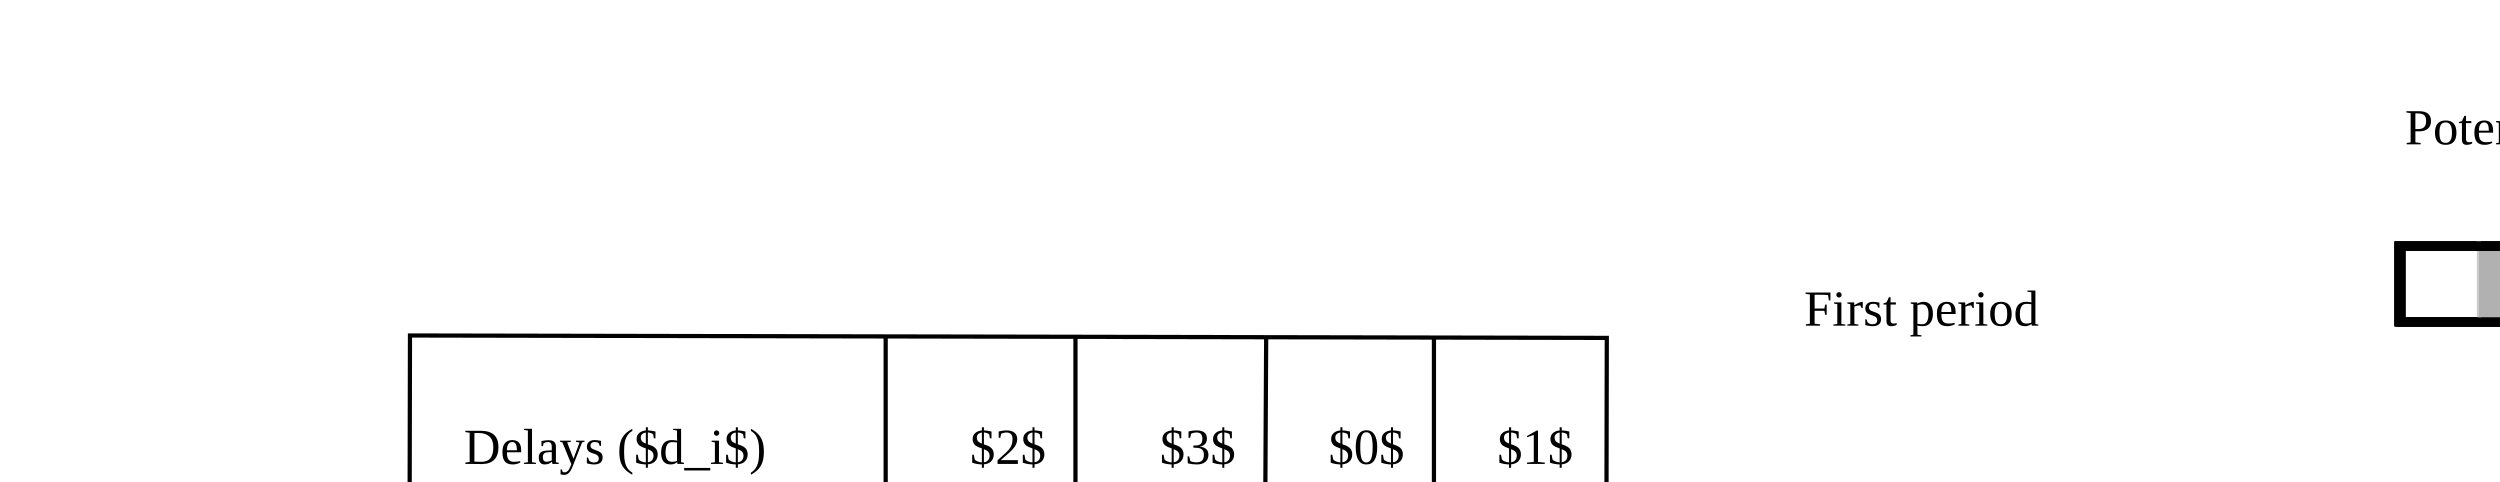
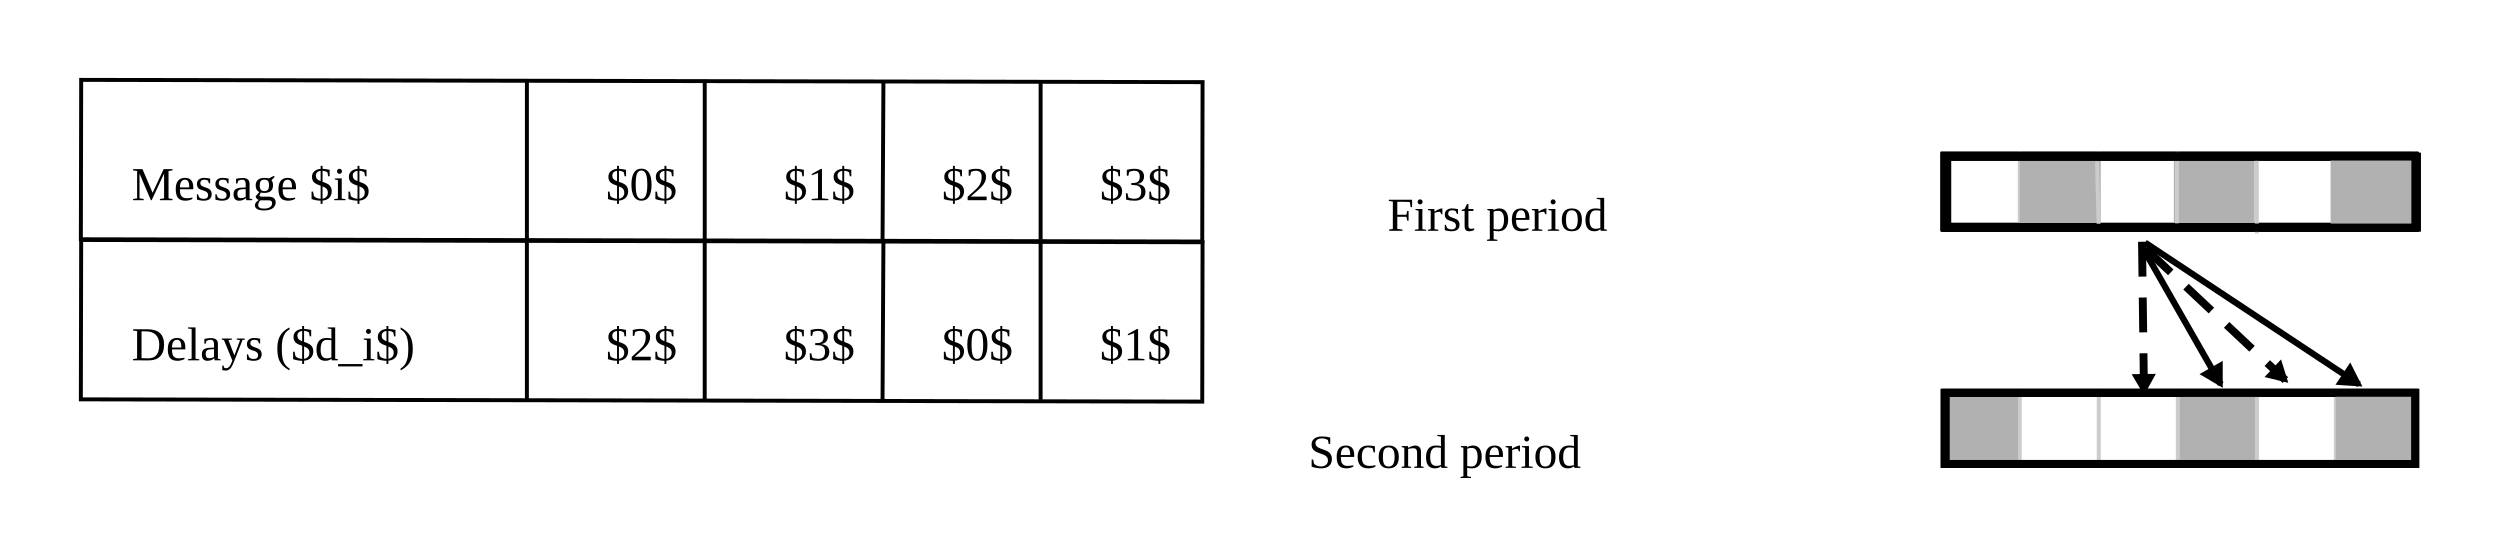
- <svg xmlns="http://www.w3.org/2000/svg" xmlns:ns1="http://latexdraw.sourceforge.net/namespaces/latexdraw" version="1.1" baseProfile="full">
+ <svg xmlns="http://www.w3.org/2000/svg" xmlns:ns1="http://latexdraw.sourceforge.net/namespaces/latexdraw" viewBox="76.667 18.82 632.647 138.402" version="1.1" baseProfile="full">
  <g>
-     <g ns1:type="text" id="id1266249617" fill="black" ns1:position="bl">
+     <g ns1:type="text" id="id1167873053" fill="black" ns1:position="bl">
      <text x="427.778" y="77.222">First period</text>
    </g>
-     <g ns1:type="text" id="id295318464" fill="black" ns1:position="bl">
+     <g ns1:type="text" id="id413894610" fill="black" ns1:position="bl">
      <text x="407.778" y="137.222">Second period</text>
    </g>
-     <g ns1:type="rectangle" id="id311768673">
-       <rect x="568.778" y="58.222" width="118.87" height="18" ns1:borderPos="outer" stroke-width="2.0" stroke="black" fill="none" />
+     <g ns1:type="rectangle" id="id306781860">
+       <rect x="568.778" y="58.222" width="118.87" height="18" ns1:borderPos="outer" stroke="black" stroke-width="2.0" fill="none" />
    </g>
-     <g ns1:type="rectangle" id="id624764406">
-       <rect x="568.778" y="58.222" width="118.87" height="18" ns1:borderPos="outer" stroke-width="2.0" stroke="black" fill="none" />
+     <g ns1:type="rectangle" id="id1266331802">
+       <rect x="568.778" y="58.222" width="118.87" height="18" ns1:borderPos="outer" stroke="black" stroke-width="2.0" fill="none" />
    </g>
-     <g ns1:type="rectangle" id="id892824566">
-       <rect x="568.778" y="118.222" width="118.87" height="18.0" ns1:borderPos="outer" stroke-width="2.0" stroke="black" fill="none" />
+     <g ns1:type="rectangle" id="id662489379">
+       <rect x="568.778" y="118.222" width="118.87" height="18.0" ns1:borderPos="outer" stroke="black" stroke-width="2.0" fill="none" />
    </g>
-     <g ns1:type="joinedLines" id="id1015578396">
-       <polyline points="607.778,77.222 607.778,57.222 " stroke-width="1.0" stroke="#cccccc" ns1:rotationAngle="0.0" />
+     <g ns1:type="joinedLines" id="id1974645183">
+       <polyline points="607.778,77.222 607.778,57.222 " stroke="#cccccc" stroke-width="1.0" fill="black" ns1:rotationAngle="0.0" />
    </g>
-     <g ns1:type="joinedLines" id="id318052367">
-       <polyline points="587.778,77.222 587.778,57.222 " stroke-width="1.0" stroke="#cccccc" ns1:rotationAngle="0.0" />
+     <g ns1:type="joinedLines" id="id1208328580">
+       <polyline points="587.778,77.222 587.778,57.222 " stroke="#cccccc" stroke-width="1.0" fill="black" ns1:rotationAngle="0.0" />
    </g>
-     <g ns1:type="joinedLines" id="id1592871999">
-       <polyline points="627.778,77.222 627.778,57.222 " stroke-width="1.0" stroke="#cccccc" ns1:rotationAngle="0.0" />
+     <g ns1:type="joinedLines" id="id824062230">
+       <polyline points="627.778,77.222 627.778,57.222 " stroke="#cccccc" stroke-width="1.0" fill="black" ns1:rotationAngle="0.0" />
    </g>
-     <g ns1:type="joinedLines" id="id1145984130">
-       <polyline points="687.778,77.222 687.778,57.222 " stroke-width="1.0" stroke="#cccccc" ns1:rotationAngle="0.0" />
+     <g ns1:type="joinedLines" id="id1829198400">
+       <polyline points="687.778,77.222 687.778,57.222 " stroke="#cccccc" stroke-width="1.0" fill="black" ns1:rotationAngle="0.0" />
    </g>
-     <g ns1:type="joinedLines" id="id1151113127">
-       <polyline points="667.778,137.222 667.778,117.222 " stroke-width="1.0" stroke="#cccccc" ns1:rotationAngle="0.0" />
+     <g ns1:type="joinedLines" id="id1216879529">
+       <polyline points="667.778,137.222 667.778,117.222 " stroke="#cccccc" stroke-width="1.0" fill="black" ns1:rotationAngle="0.0" />
    </g>
-     <g ns1:type="joinedLines" id="id67510570">
-       <polyline points="647.778,137.222 647.778,117.222 " stroke-width="1.0" stroke="#cccccc" ns1:rotationAngle="0.0" />
+     <g ns1:type="joinedLines" id="id245364900">
+       <polyline points="647.778,137.222 647.778,117.222 " stroke="#cccccc" stroke-width="1.0" fill="black" ns1:rotationAngle="0.0" />
    </g>
-     <g ns1:type="joinedLines" id="id1896049980">
-       <polyline points="627.778,137.222 627.778,117.222 " stroke-width="1.0" stroke="#cccccc" ns1:rotationAngle="0.0" />
+     <g ns1:type="joinedLines" id="id1354016862">
+       <polyline points="627.778,137.222 627.778,117.222 " stroke="#cccccc" stroke-width="1.0" fill="black" ns1:rotationAngle="0.0" />
    </g>
-     <g ns1:type="joinedLines" id="id583543231">
-       <polyline points="607.778,137.222 607.778,117.222 " stroke-width="1.0" stroke="#cccccc" ns1:rotationAngle="0.0" />
+     <g ns1:type="joinedLines" id="id1191858331">
+       <polyline points="607.778,137.222 607.778,117.222 " stroke="#cccccc" stroke-width="1.0" fill="black" ns1:rotationAngle="0.0" />
    </g>
-     <g ns1:type="joinedLines" id="id247776658">
-       <polyline points="587.778,137.222 587.778,117.222 " stroke-width="1.0" stroke="#cccccc" ns1:rotationAngle="0.0" />
+     <g ns1:type="joinedLines" id="id1049439309">
+       <polyline points="587.778,137.222 587.778,117.222 " stroke="#cccccc" stroke-width="1.0" fill="black" ns1:rotationAngle="0.0" />
    </g>
-     <g ns1:type="rectangle" id="id1761435352">
-       <rect x="568.778" y="118.222" width="118.87" height="18.0" ns1:borderPos="outer" stroke-width="2.0" stroke="black" fill="none" />
+     <g ns1:type="rectangle" id="id1463193120">
+       <rect x="568.778" y="118.222" width="118.87" height="18.0" ns1:borderPos="outer" stroke="black" stroke-width="2.0" fill="none" />
    </g>
-     <g ns1:type="rectangle" id="id97103084">
-       <rect x="568.778" y="58.222" width="118.87" height="18" ns1:borderPos="outer" stroke-width="2.0" stroke="black" fill="none" />
+     <g ns1:type="rectangle" id="id37023811">
+       <rect x="568.778" y="58.222" width="118.87" height="18" ns1:borderPos="outer" stroke="black" stroke-width="2.0" fill="none" />
    </g>
-     <g ns1:type="rectangle" id="id1414940094">
-       <rect x="627.278" y="59.5" width="19.444" height="15.222" ns1:borderPos="outer" stroke-width="1.0" stroke="#b1b1b1" fill="#b1b1b1" />
+     <g ns1:type="rectangle" id="id1950232357">
+       <rect x="627.278" y="59.5" width="19.444" height="15.222" ns1:borderPos="outer" stroke="#b1b1b1" stroke-width="1.0" fill="#b1b1b1" />
    </g>
-     <g ns1:type="rectangle" id="id2046313209">
-       <rect x="588.278" y="59.5" width="19.444" height="15.222" ns1:borderPos="outer" stroke-width="1.0" stroke="#b1b1b1" fill="#b1b1b1" />
+     <g ns1:type="rectangle" id="id1458830705">
+       <rect x="588.278" y="59.5" width="19.444" height="15.222" ns1:borderPos="outer" stroke="#b1b1b1" stroke-width="1.0" fill="#b1b1b1" />
    </g>
-     <g ns1:type="rectangle" id="id935581079">
-       <rect x="569.833" y="119.722" width="17" height="15.222" ns1:borderPos="outer" stroke-width="1.0" stroke="#b1b1b1" fill="#b1b1b1" />
+     <g ns1:type="rectangle" id="id895741063">
+       <rect x="569.833" y="119.722" width="17" height="15.222" ns1:borderPos="outer" stroke="#b1b1b1" stroke-width="1.0" fill="#b1b1b1" />
    </g>
-     <g ns1:type="rectangle" id="id1283356533">
-       <rect x="628.722" y="119.056" width="18.111" height="15.667" ns1:borderPos="outer" stroke-width="1.0" stroke="#b1b1b1" fill="#b1b1b1" />
+     <g ns1:type="rectangle" id="id2064515663">
+       <rect x="628.722" y="119.056" width="18.111" height="15.667" ns1:borderPos="outer" stroke="#b1b1b1" stroke-width="1.0" fill="#b1b1b1" />
    </g>
-     <g ns1:type="joinedLines" id="id1145740079">
-       <polyline points="627.556,77.444 627.556,57.444 " stroke-width="1.0" stroke="#cccccc" ns1:rotationAngle="0.0" />
+     <g ns1:type="joinedLines" id="id1729391559">
+       <polyline points="627.556,77.444 627.556,57.444 " stroke="#cccccc" stroke-width="1.0" fill="black" ns1:rotationAngle="0.0" />
    </g>
-     <g ns1:type="rectangle" id="id1549421599">
-       <rect x="568.778" y="58.444" width="118.87" height="18" ns1:borderPos="outer" stroke-width="2.0" stroke="black" fill="none" />
+     <g ns1:type="rectangle" id="id85132407">
+       <rect x="568.778" y="58.444" width="118.87" height="18" ns1:borderPos="outer" stroke="black" stroke-width="2.0" fill="none" />
    </g>
-     <g ns1:type="rectangle" id="id1165993511">
-       <rect x="568.778" y="58.444" width="118.87" height="18" ns1:borderPos="outer" stroke-width="2.0" stroke="black" fill="none" />
+     <g ns1:type="rectangle" id="id32347976">
+       <rect x="568.778" y="58.444" width="118.87" height="18" ns1:borderPos="outer" stroke="black" stroke-width="2.0" fill="none" />
    </g>
-     <g ns1:type="joinedLines" id="id710705325">
-       <polyline points="647.778,136.333 647.778,118.111 " stroke-width="1.0" stroke="#cccccc" ns1:rotationAngle="0.0" />
+     <g ns1:type="joinedLines" id="id1186180723">
+       <polyline points="647.778,136.333 647.778,118.111 " stroke="#cccccc" stroke-width="1.0" fill="black" ns1:rotationAngle="0.0" />
    </g>
-     <g ns1:type="joinedLines" id="id554116297">
-       <polyline points="647.778,77.889 647.778,57.889 " stroke-width="1.0" stroke="#cccccc" ns1:rotationAngle="0.0" />
+     <g ns1:type="joinedLines" id="id381085202">
+       <polyline points="647.778,77.889 647.778,57.889 " stroke="#cccccc" stroke-width="1.0" fill="black" ns1:rotationAngle="0.0" />
    </g>
-     <g ns1:type="rectangle" id="id197719902">
-       <rect x="569" y="58.444" width="118.87" height="18" ns1:borderPos="outer" stroke-width="2.0" stroke="black" fill="none" />
+     <g ns1:type="rectangle" id="id1074570301">
+       <rect x="569" y="58.444" width="118.87" height="18" ns1:borderPos="outer" stroke="black" stroke-width="2.0" fill="none" />
    </g>
-     <g ns1:type="rectangle" id="id95183977">
-       <rect x="569" y="118.222" width="118.87" height="18.0" ns1:borderPos="outer" stroke-width="2.0" stroke="black" fill="none" />
+     <g ns1:type="rectangle" id="id249206833">
+       <rect x="569" y="118.222" width="118.87" height="18.0" ns1:borderPos="outer" stroke="black" stroke-width="2.0" fill="none" />
    </g>
-     <g ns1:type="rectangle" id="id1988616764">
-       <rect x="666.944" y="59.722" width="19.444" height="15.222" ns1:borderPos="outer" stroke-width="1.0" stroke="#b1b1b1" fill="#b1b1b1" />
+     <g ns1:type="rectangle" id="id1612623784">
+       <rect x="666.944" y="59.722" width="19.444" height="15.222" ns1:borderPos="outer" stroke="#b1b1b1" stroke-width="1.0" fill="#b1b1b1" />
    </g>
-     <g ns1:type="joinedLines" id="id614255427">
-       <polyline points="607.778,77 607.333,59.667 " stroke-width="1.0" stroke="#cccccc" ns1:rotationAngle="0.0" />
+     <g ns1:type="joinedLines" id="id2049648685">
+       <polyline points="607.778,77 607.333,59.667 " stroke="#cccccc" stroke-width="1.0" fill="black" ns1:rotationAngle="0.0" />
    </g>
-     <g ns1:type="rectangle" id="id462256534">
-       <rect x="569.444" y="58.444" width="118.87" height="18" ns1:borderPos="outer" stroke-width="2.0" stroke="black" fill="none" />
+     <g ns1:type="rectangle" id="id937268108">
+       <rect x="569.444" y="58.444" width="118.87" height="18" ns1:borderPos="outer" stroke="black" stroke-width="2.0" fill="none" />
    </g>
-     <g ns1:type="rectangle" id="id806823645">
-       <rect x="668.278" y="119.5" width="18.111" height="15.667" ns1:borderPos="outer" stroke-width="1.0" stroke="#b1b1b1" fill="#b1b1b1" />
+     <g ns1:type="rectangle" id="id1651521077">
+       <rect x="668.278" y="119.5" width="18.111" height="15.667" ns1:borderPos="outer" stroke="#b1b1b1" stroke-width="1.0" fill="#b1b1b1" />
    </g>
-     <g ns1:type="rectangle" id="id93203490">
-       <rect x="569" y="118.222" width="118.87" height="18.0" ns1:borderPos="outer" stroke-width="2.0" stroke="black" fill="none" />
+     <g ns1:type="rectangle" id="id1570813195">
+       <rect x="569" y="118.222" width="118.87" height="18.0" ns1:borderPos="outer" stroke="black" stroke-width="2.0" fill="none" />
    </g>
-     <g ns1:type="joinedLines" id="id2147153486">
-       <polyline points="618.333,55.0 618.333,35.0 " stroke-width="1.0" stroke="#010101" ns1:rotationAngle="0.0" marker-start="url(#arrow0-2147153486)" />
+     <g ns1:type="rectangle" id="id348570892" transform="rotate(0.1157401 0.0 0.0) translate(0.2015167 -0.4831069)">
+       <rect x="97.167" y="79.833" width="283.778" height="40.333" ns1:borderPos="outer" stroke="#010101" stroke-width="1.0" fill="none" />
    </g>
-     <g ns1:type="text" id="id817094132" fill="#010101" ns1:position="bl">
-       <text x="570.222" y="34.222">Potential = $2$</text>
-     </g>
-     <g ns1:type="rectangle" id="id408098090" transform="rotate(0.1157401) translate(0.2015167 -0.4831069)">
-       <rect x="97.167" y="79.833" width="283.778" height="40.333" ns1:borderPos="outer" stroke-width="1.0" stroke="#010101" fill="none" />
-     </g>
-     <g ns1:type="text" id="id1675807717" fill="black" ns1:position="bl">
+     <g ns1:type="text" id="id771041639" fill="black" ns1:position="bl">
      <text x="110.0" y="110.0">Delays ($d_i$)</text>
    </g>
-     <g ns1:type="joinedLines" id="id1662544118">
-       <polyline points="300,120.323 300.222,79.677 " stroke-width="1.0" stroke="#010101" ns1:rotationAngle="0.0" />
+     <g ns1:type="joinedLines" id="id615355530">
+       <polyline points="300,120.323 300.222,79.677 " stroke="#010101" stroke-width="1.0" fill="black" ns1:rotationAngle="0.0" />
    </g>
-     <g ns1:type="joinedLines" id="id314254697">
-       <polyline points="255.0,79.791 255.0,120.209 " stroke-width="1.0" stroke="#010101" ns1:rotationAngle="0.0" />
+     <g ns1:type="joinedLines" id="id103687165">
+       <polyline points="255.0,79.791 255.0,120.209 " stroke="#010101" stroke-width="1.0" fill="black" ns1:rotationAngle="0.0" />
    </g>
-     <g ns1:type="joinedLines" id="id1200415464">
-       <polyline points="210.0,120.0 210.0,80.0 " stroke-width="1.0" stroke="#010101" ns1:rotationAngle="0.0" />
+     <g ns1:type="joinedLines" id="id968153545">
+       <polyline points="210.0,120.0 210.0,80.0 " stroke="#010101" stroke-width="1.0" fill="black" ns1:rotationAngle="0.0" />
    </g>
-     <g ns1:type="text" id="id1431470247" fill="#010101" ns1:position="bl">
+     <g ns1:type="text" id="id539245391" fill="#010101" ns1:position="bl">
      <text x="230.0" y="110.0">$2$</text>
    </g>
-     <g ns1:type="text" id="id1820682140" fill="#010101" ns1:position="bl">
+     <g ns1:type="text" id="id1883543381" fill="#010101" ns1:position="bl">
      <text x="275.0" y="110.0">$3$</text>
    </g>
-     <g ns1:type="text" id="id540707604" fill="#010101" ns1:position="bl">
+     <g ns1:type="text" id="id84589925" fill="#010101" ns1:position="bl">
      <text x="315.0" y="110.0">$0$</text>
    </g>
-     <g ns1:type="joinedLines" id="id410089439">
-       <polyline points="340.0,120.0 340.0,80.0 " stroke-width="1.0" stroke="#010101" ns1:rotationAngle="0.0" />
+     <g ns1:type="joinedLines" id="id1006869301">
+       <polyline points="340.0,120.0 340.0,80.0 " stroke="#010101" stroke-width="1.0" fill="black" ns1:rotationAngle="0.0" />
    </g>
-     <g ns1:type="text" id="id695662110" fill="#010101" ns1:position="bl">
+     <g ns1:type="text" id="id2089552463" fill="#010101" ns1:position="bl">
      <text x="355.0" y="110.0">$1$</text>
    </g>
-     <g ns1:type="joinedLines" id="id975872864">
-       <polyline points="618.649,81.081 638.649,116.081 " stroke-width="1.6" stroke="black" ns1:rotationAngle="0.0" marker-end="url(#arrow1-975872864)" />
+     <g ns1:type="joinedLines" id="id1029450405">
+       <polyline points="618.649,81.081 638.649,116.081 " stroke="black" stroke-width="1.6" fill="black" ns1:rotationAngle="0.0" marker-end="url(#arrow1-1029450405)" />
    </g>
-     <g ns1:type="joinedLines" id="id1204481230">
-       <polyline points="618.649,81.081 673.649,116.081 " stroke-width="1.6" stroke="black" ns1:rotationAngle="0.0" marker-end="url(#arrow1-1204481230)" />
+     <g ns1:type="joinedLines" id="id1210231946">
+       <polyline points="619.5,80.23 673.649,116.081 " stroke="black" stroke-width="1.6" fill="black" ns1:rotationAngle="0.0" marker-end="url(#arrow1-1210231946)" />
+     </g>
+     <g ns1:type="joinedLines" id="id1755453347">
+       <polyline points="618.723,80 619.217,117.842 " stroke="black" stroke-width="2.0" fill="none" stroke-dasharray="8.819, 5.292" ns1:rotationAngle="0.0" marker-end="url(#arrow1-1755453347)" />
+     </g>
+     <g ns1:type="joinedLines" id="id2136881074">
+       <polyline points="619.574,81.702 655.0,115.0 " stroke="black" stroke-width="2.0" fill="none" stroke-dasharray="8.819, 5.292" ns1:rotationAngle="0.0" marker-end="url(#arrow1-2136881074)" />
+     </g>
+     <g ns1:type="rectangle" id="id1879086607" transform="rotate(0.1157401 0.0 0.0) translate(0.119678 -0.4830309)">
+       <rect x="97.17" y="39.32" width="283.778" height="40.333" ns1:borderPos="outer" stroke="#010101" stroke-width="1.0" fill="none" />
+     </g>
+     <g ns1:type="text" id="id726978556" fill="black" ns1:position="bl">
+       <text x="110.003" y="69.487">Message $i$</text>
+     </g>
+     <g ns1:type="joinedLines" id="id545304580">
+       <polyline points="300.003,79.81 300.226,39.163 " stroke="#010101" stroke-width="1.0" fill="black" ns1:rotationAngle="0.0" />
+     </g>
+     <g ns1:type="joinedLines" id="id32068375">
+       <polyline points="255.003,39.278 255.003,79.695 " stroke="#010101" stroke-width="1.0" fill="black" ns1:rotationAngle="0.0" />
+     </g>
+     <g ns1:type="joinedLines" id="id496149173">
+       <polyline points="210.003,79.487 210.003,39.487 " stroke="#010101" stroke-width="1.0" fill="black" ns1:rotationAngle="0.0" />
+     </g>
+     <g ns1:type="text" id="id701460813" fill="#010101" ns1:position="bl">
+       <text x="230.003" y="69.487">$0$</text>
+     </g>
+     <g ns1:type="text" id="id1330897011" fill="#010101" ns1:position="bl">
+       <text x="275.003" y="69.487">$1$</text>
+     </g>
+     <g ns1:type="text" id="id791797564" fill="#010101" ns1:position="bl">
+       <text x="315.003" y="69.487">$2$</text>
+     </g>
+     <g ns1:type="joinedLines" id="id1767309286">
+       <polyline points="340.003,79.487 340.003,39.487 " stroke="#010101" stroke-width="1.0" fill="black" ns1:rotationAngle="0.0" />
+     </g>
+     <g ns1:type="text" id="id580378121" fill="#010101" ns1:position="bl">
+       <text x="355.003" y="69.487">$3$</text>
    </g>
  </g>
  <defs>
-     <marker overflow="visible" orient="auto" id="arrow0-2147153486">
-       <path d="M 0.0 0.0 L 5.104 1.823 L 5.104 0.0 L 5.104 -1.823 z " ns1:arrSizeNum="1.0" fill="#010101" />
+     <marker overflow="visible" markerUnits="userSpaceOnUse" orient="60.255" id="arrow1-1029450405">
+       <path d="M 0.0 0.0 L -4.415 -2.523 L -4.415 0.0 L -4.415 2.523 z" fill="black" stroke="black" ns1:arrSizeNum="1.5" ns1:tbarSizeNum="5" />
    </marker>
-     <marker overflow="visible" orient="auto" id="arrow1-975872864">
-       <path d="M 0.0 0.0 L -4.415 1.577 L -4.415 0.0 L -4.415 -1.577 z " ns1:arrSizeNum="1.5" fill="black" />
+     <marker overflow="visible" markerUnits="userSpaceOnUse" orient="33.508" id="arrow1-1210231946">
+       <path d="M 0.0 0.0 L -4.415 -2.523 L -4.415 0.0 L -4.415 2.523 z" fill="black" stroke="black" ns1:arrSizeNum="1.5" ns1:tbarSizeNum="5" />
    </marker>
-     <marker overflow="visible" orient="auto" id="arrow1-1204481230">
-       <path d="M 0.0 0.0 L -4.415 1.577 L -4.415 0.0 L -4.415 -1.577 z " ns1:arrSizeNum="1.5" fill="black" />
+     <marker overflow="visible" markerUnits="userSpaceOnUse" orient="89.252" id="arrow1-1755453347">
+       <path d="M 0.0 0.0 L -3.872 -2.2 L -3.872 0.0 L -3.872 2.2 z" fill="black" stroke="black" ns1:arrSizeNum="1.2" ns1:tbarSizeNum="5" />
+     </marker>
+     <marker overflow="visible" markerUnits="userSpaceOnUse" orient="43.227" id="arrow1-2136881074">
+       <path d="M 0.0 0.0 L -3.872 -2.2 L -3.872 0.0 L -3.872 2.2 z" fill="black" stroke="black" ns1:arrSizeNum="1.2" ns1:tbarSizeNum="5" />
    </marker>
  </defs>
</svg>
